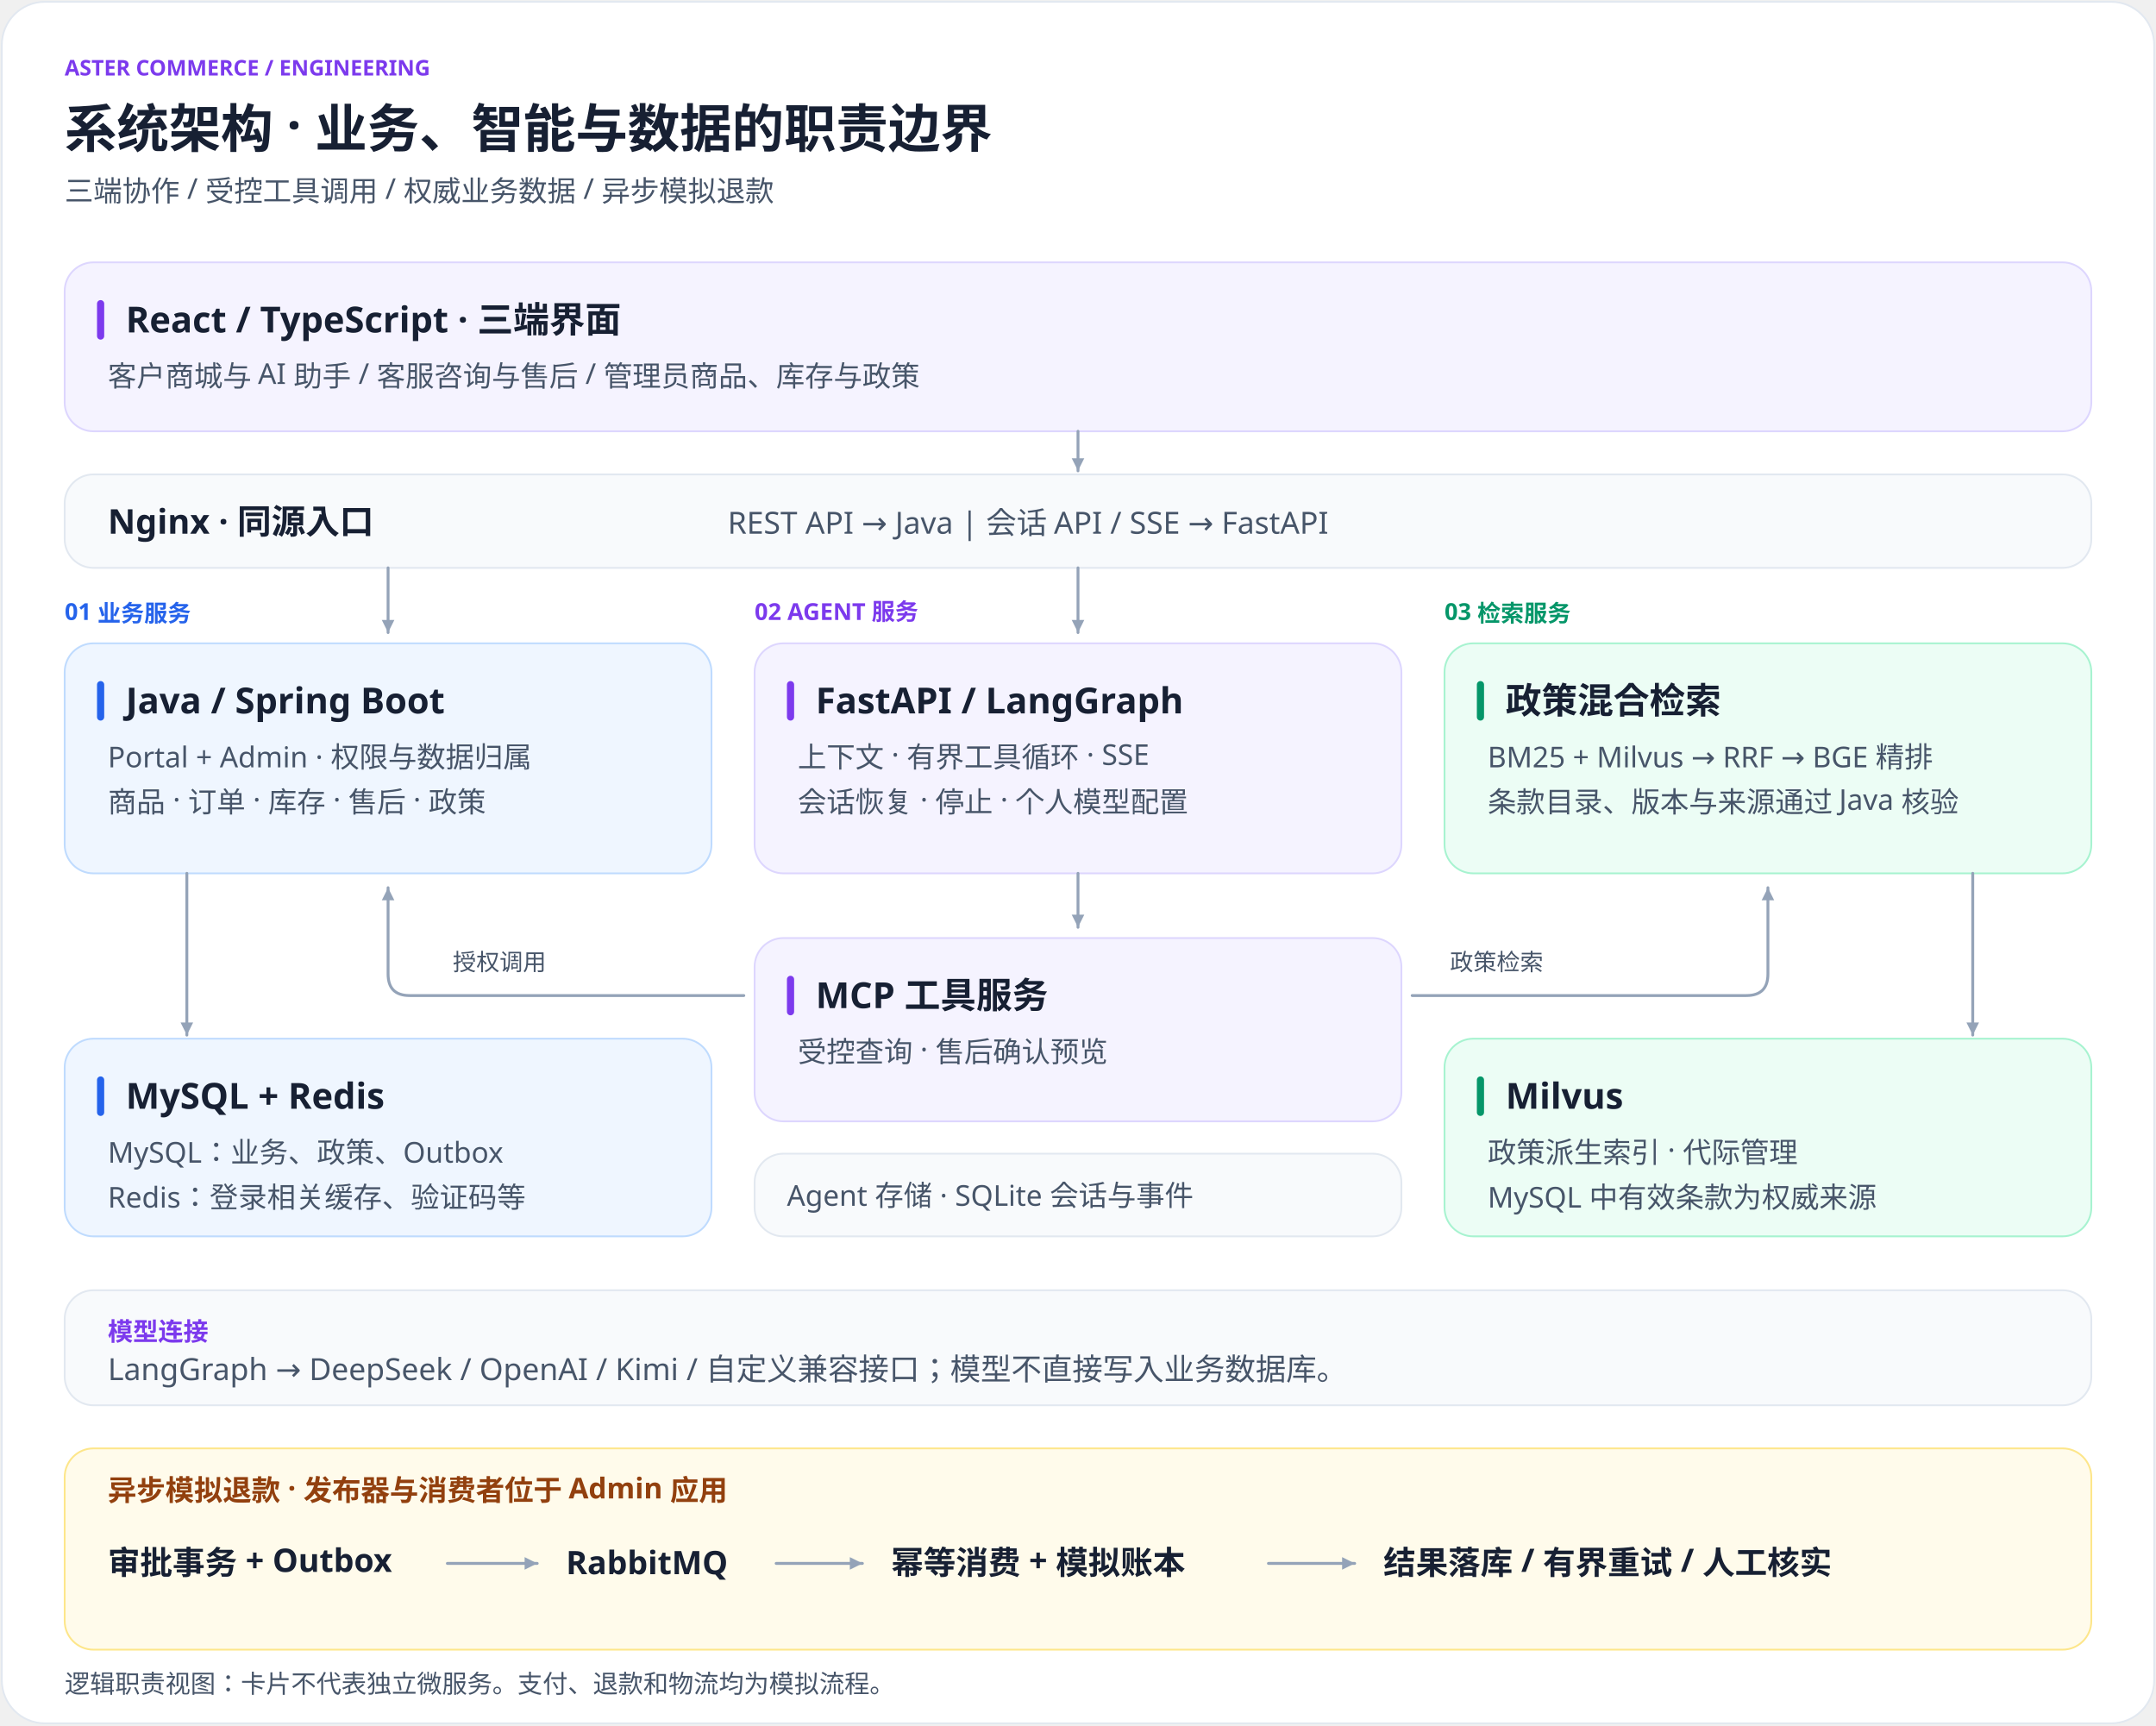
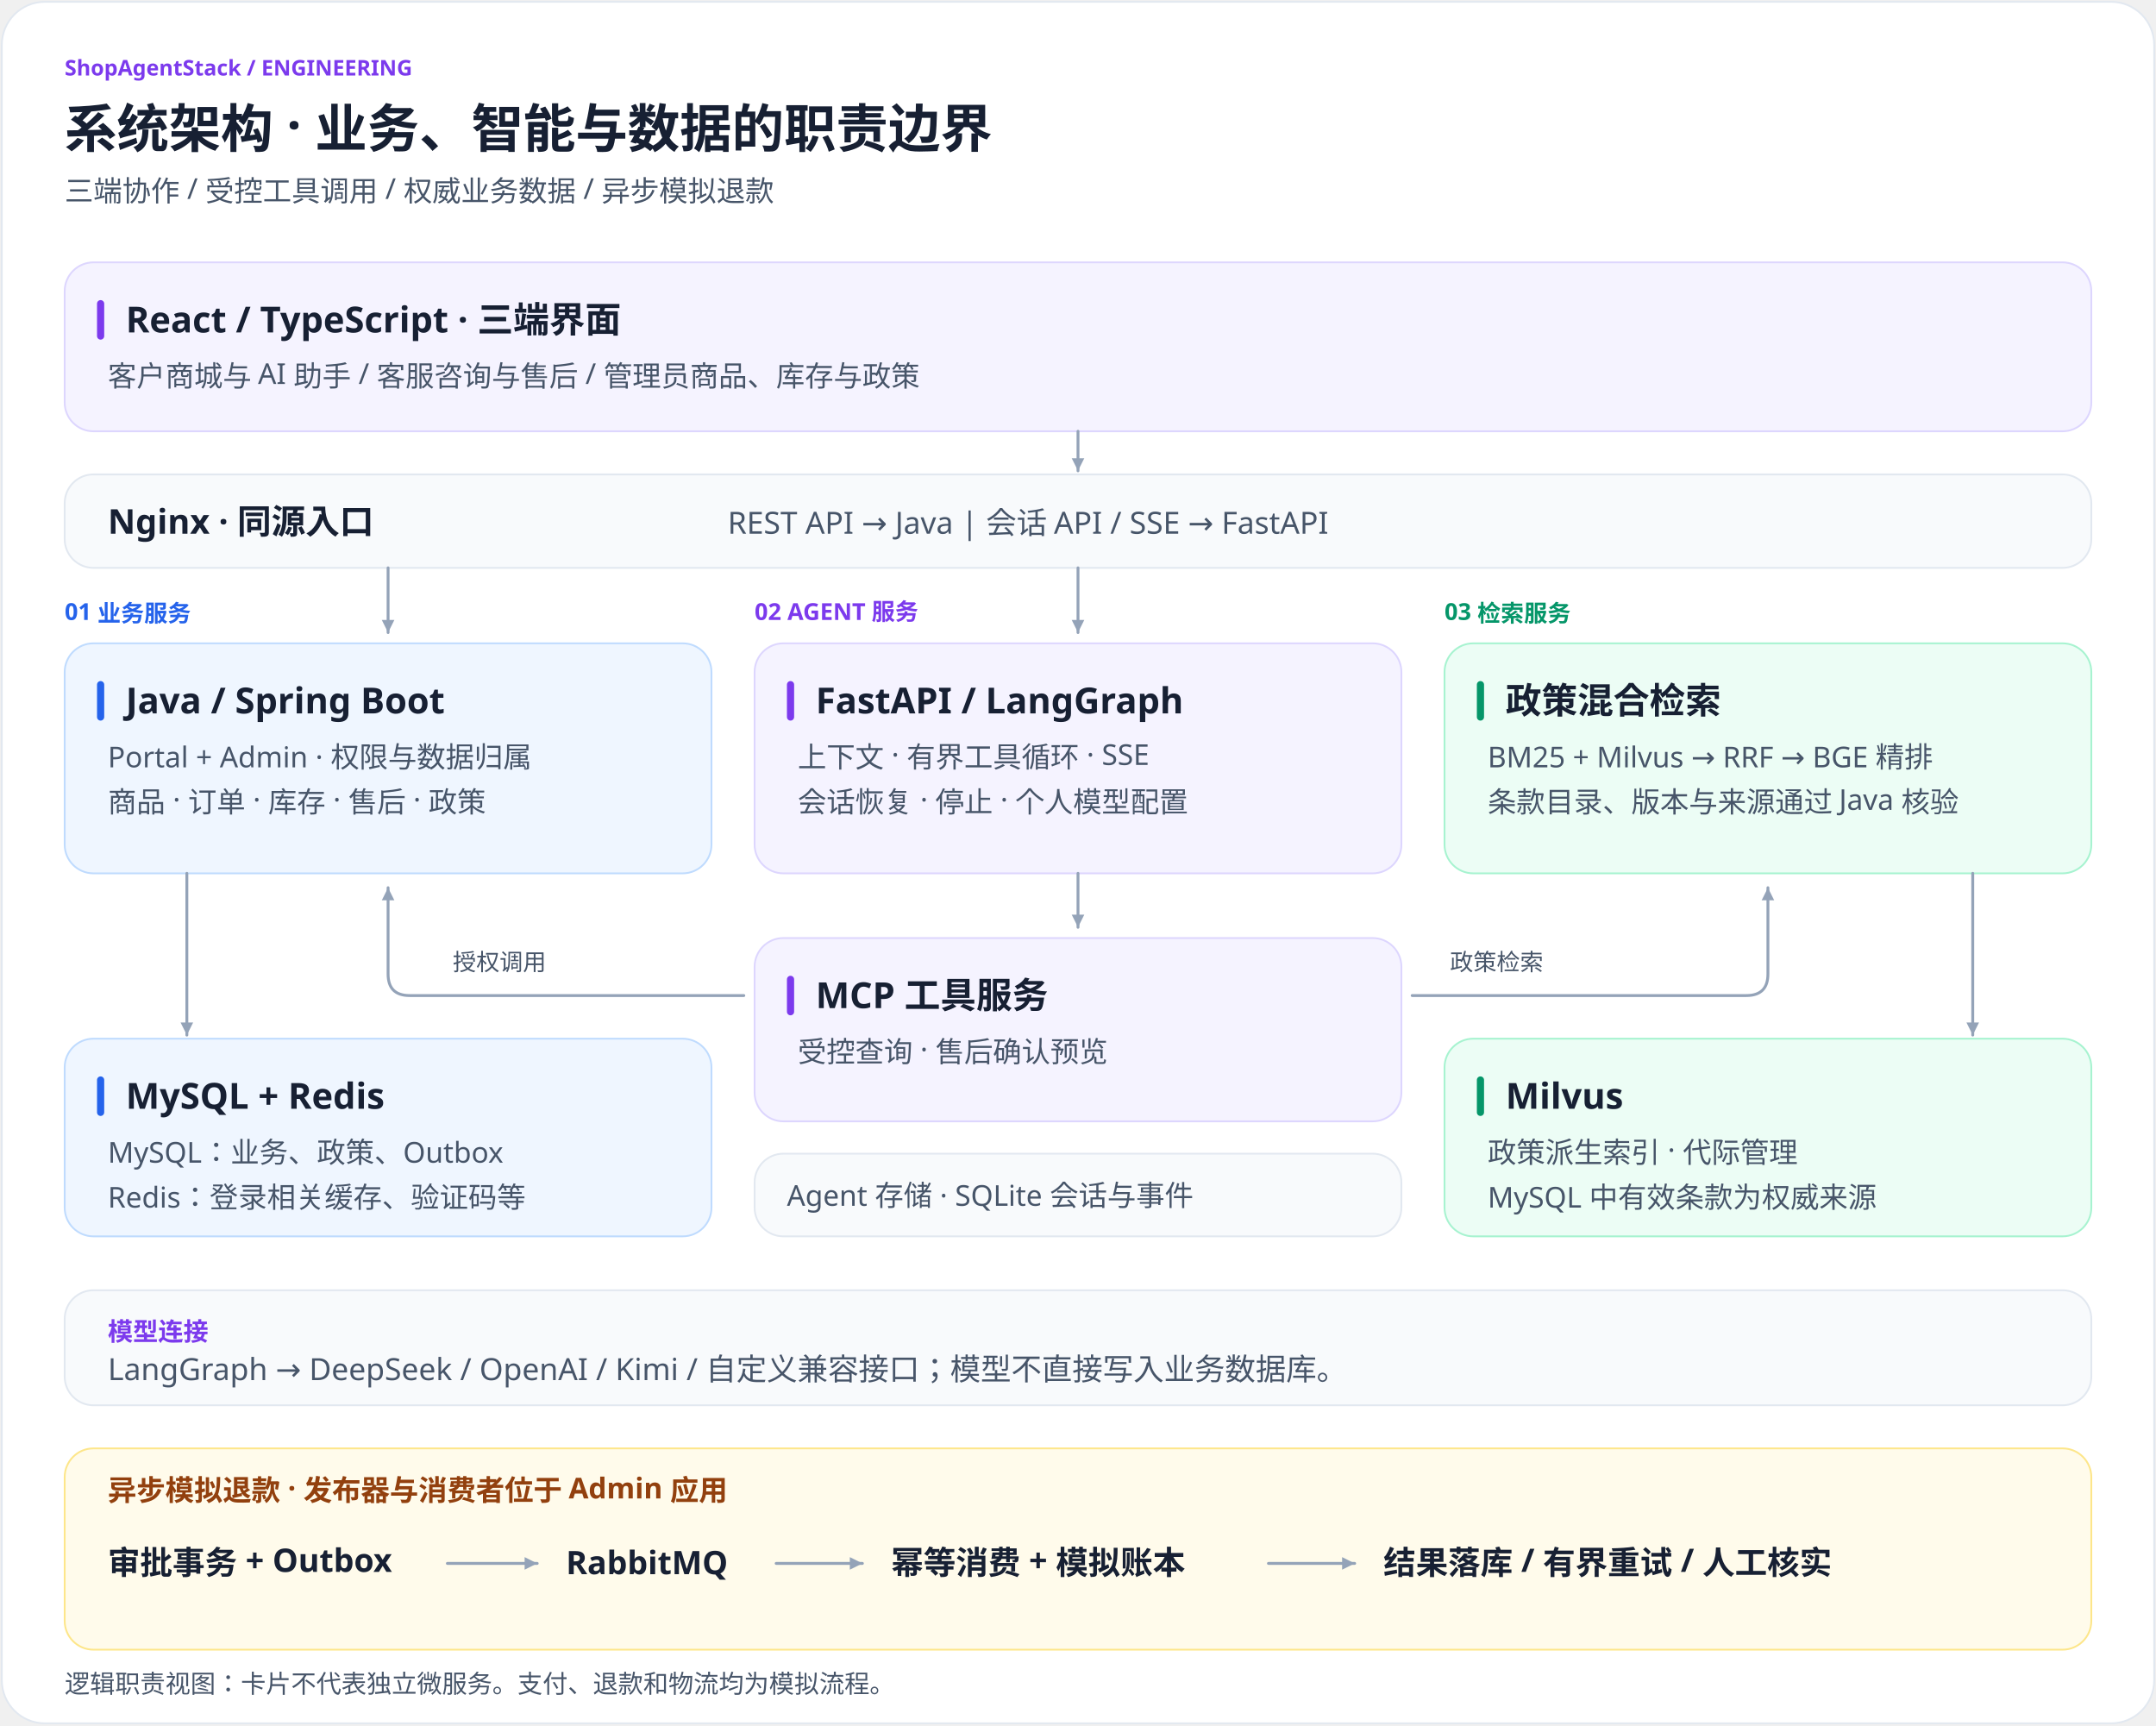
<svg xmlns="http://www.w3.org/2000/svg" width="1200" height="960" viewBox="0 0 1200 960" role="img" aria-labelledby="title desc">
  <defs>
    <marker id="arrow" markerUnits="userSpaceOnUse" markerWidth="9" markerHeight="9" refX="8" refY="4.5" orient="auto">
      <path d="M1 1 L8 4.5 L1 8 Z" fill="#94a3b8" />
    </marker>
  </defs>
  <g font-family="Segoe UI, Microsoft YaHei, PingFang SC, sans-serif">
    <rect x="1" y="1" width="1198" height="958" rx="24" fill="#ffffff" stroke="#e2e8f0" />
-     <text x="36" y="42" font-size="12" fill="#7c3aed" font-weight="700">ASTER COMMERCE  /  ENGINEERING</text>
+     <text x="36" y="42" font-size="12" fill="#7c3aed" font-weight="700">ShopAgentStack  /  ENGINEERING</text>
    <text x="36" y="82" font-size="29" fill="#172033" font-weight="700">系统架构 · 业务、智能与数据的职责边界</text>
    <text x="36" y="112" font-size="16" fill="#475569" font-weight="400">三端协作 / 受控工具调用 / 权威业务数据 / 异步模拟退款</text>
    <rect x="36" y="146" width="1128" height="94" rx="16" fill="#f5f3ff" stroke="#ddd6fe" />
    <rect x="54" y="167" width="4" height="22" rx="2" fill="#7c3aed" />
    <text x="70" y="185" font-size="20" fill="#172033" font-weight="650">React / TypeScript · 三端界面</text>
    <text x="60" y="215" font-size="16" fill="#475569" font-weight="400">客户商城与 AI 助手    /    客服咨询与售后    /    管理员商品、库存与政策</text>
    <path d="M600 240 V262" fill="none" stroke="#94a3b8" stroke-width="1.6" stroke-linecap="round" stroke-linejoin="round" marker-end="url(#arrow)" />
    <rect x="36" y="264" width="1128" height="52" rx="16" fill="#f8fafc" stroke="#e2e8f0" />
    <text x="60" y="297" font-size="19" fill="#172033" font-weight="650">Nginx · 同源入口</text>
    <text x="405" y="297" font-size="17" fill="#475569" font-weight="400">REST API → Java     |     会话 API / SSE → FastAPI</text>
    <path d="M216 316 V352" fill="none" stroke="#94a3b8" stroke-width="1.6" stroke-linecap="round" stroke-linejoin="round" marker-end="url(#arrow)" />
    <path d="M600 316 V352" fill="none" stroke="#94a3b8" stroke-width="1.6" stroke-linecap="round" stroke-linejoin="round" marker-end="url(#arrow)" />
    <text x="36" y="345" font-size="13" fill="#2563eb" font-weight="700">01  业务服务</text>
    <text x="420" y="345" font-size="13" fill="#7c3aed" font-weight="700">02  AGENT 服务</text>
    <text x="804" y="345" font-size="13" fill="#059669" font-weight="700">03  检索服务</text>
    <rect x="36" y="358" width="360" height="128" rx="16" fill="#eff6ff" stroke="#bfdbfe" />
    <rect x="54" y="379" width="4" height="22" rx="2" fill="#2563eb" />
    <text x="70" y="397" font-size="20" fill="#172033" font-weight="650">Java / Spring Boot</text>
    <text x="60" y="427" font-size="16" fill="#475569" font-weight="400">Portal + Admin · 权限与数据归属</text>
    <text x="60" y="452" font-size="16" fill="#475569" font-weight="400">商品 · 订单 · 库存 · 售后 · 政策</text>
    <rect x="420" y="358" width="360" height="128" rx="16" fill="#f5f3ff" stroke="#ddd6fe" />
    <rect x="438" y="379" width="4" height="22" rx="2" fill="#7c3aed" />
    <text x="454" y="397" font-size="20" fill="#172033" font-weight="650">FastAPI / LangGraph</text>
    <text x="444" y="427" font-size="16" fill="#475569" font-weight="400">上下文 · 有界工具循环 · SSE</text>
    <text x="444" y="452" font-size="16" fill="#475569" font-weight="400">会话恢复 · 停止 · 个人模型配置</text>
    <rect x="804" y="358" width="360" height="128" rx="16" fill="#ecfdf5" stroke="#a7f3d0" />
    <rect x="822" y="379" width="4" height="22" rx="2" fill="#059669" />
    <text x="838" y="397" font-size="20" fill="#172033" font-weight="650">政策混合检索</text>
    <text x="828" y="427" font-size="16" fill="#475569" font-weight="400">BM25 + Milvus → RRF → BGE 精排</text>
    <text x="828" y="452" font-size="16" fill="#475569" font-weight="400">条款目录、版本与来源通过 Java 核验</text>
    <path d="M600 486 V516" fill="none" stroke="#94a3b8" stroke-width="1.6" stroke-linecap="round" stroke-linejoin="round" marker-end="url(#arrow)" />
    <rect x="420" y="522" width="360" height="102" rx="16" fill="#f5f3ff" stroke="#ddd6fe" />
    <rect x="438" y="543" width="4" height="22" rx="2" fill="#7c3aed" />
    <text x="454" y="561" font-size="20" fill="#172033" font-weight="650">MCP 工具服务</text>
    <text x="444" y="591" font-size="16" fill="#475569" font-weight="400">受控查询 · 售后确认预览</text>
    <path d="M414 554 H228 Q216 554 216 542 V494" fill="none" stroke="#94a3b8" stroke-width="1.6" stroke-linecap="round" stroke-linejoin="round" marker-end="url(#arrow)" />
    <text x="252" y="540" font-size="13" fill="#475569" font-weight="400">授权调用</text>
    <path d="M786 554 H972 Q984 554 984 542 V494" fill="none" stroke="#94a3b8" stroke-width="1.6" stroke-linecap="round" stroke-linejoin="round" marker-end="url(#arrow)" />
    <text x="807" y="540" font-size="13" fill="#475569" font-weight="400">政策检索</text>
    <rect x="36" y="578" width="360" height="110" rx="16" fill="#eff6ff" stroke="#bfdbfe" />
    <rect x="54" y="599" width="4" height="22" rx="2" fill="#2563eb" />
    <text x="70" y="617" font-size="20" fill="#172033" font-weight="650">MySQL + Redis</text>
    <text x="60" y="647" font-size="16" fill="#475569" font-weight="400">MySQL：业务、政策、Outbox</text>
    <text x="60" y="672" font-size="16" fill="#475569" font-weight="400">Redis：登录相关缓存、验证码等</text>
    <path d="M104 486 V576" fill="none" stroke="#94a3b8" stroke-width="1.6" stroke-linecap="round" stroke-linejoin="round" marker-end="url(#arrow)" />
    <rect x="804" y="578" width="360" height="110" rx="16" fill="#ecfdf5" stroke="#a7f3d0" />
    <rect x="822" y="599" width="4" height="22" rx="2" fill="#059669" />
    <text x="838" y="617" font-size="20" fill="#172033" font-weight="650">Milvus</text>
    <text x="828" y="647" font-size="16" fill="#475569" font-weight="400">政策派生索引 · 代际管理</text>
    <text x="828" y="672" font-size="16" fill="#475569" font-weight="400">MySQL 中有效条款为权威来源</text>
    <path d="M1098 486 V576" fill="none" stroke="#94a3b8" stroke-width="1.6" stroke-linecap="round" stroke-linejoin="round" marker-end="url(#arrow)" />
    <rect x="420" y="642" width="360" height="46" rx="16" fill="#f8fafc" stroke="#e2e8f0" />
    <text x="438" y="671" font-size="16" fill="#475569" font-weight="400">Agent 存储 · SQLite 会话与事件</text>
    <rect x="36" y="718" width="1128" height="64" rx="16" fill="#f8fafc" stroke="#e2e8f0" />
    <text x="60" y="746" font-size="14" fill="#7c3aed" font-weight="650">模型连接</text>
    <text x="60" y="768" font-size="17" fill="#475569" font-weight="400">LangGraph → DeepSeek / OpenAI / Kimi / 自定义兼容接口；模型不直接写入业务数据库。</text>
    <rect x="36" y="806" width="1128" height="112" rx="16" fill="#fffbeb" stroke="#fde68a" />
    <text x="60" y="835" font-size="16" fill="#92400e" font-weight="650">异步模拟退款 · 发布器与消费者位于 Admin 应用</text>
    <text x="60" y="876" font-size="18" fill="#172033" font-weight="600">审批事务 + Outbox</text>
    <path d="M249 870 H299" fill="none" stroke="#94a3b8" stroke-width="1.6" stroke-linecap="round" stroke-linejoin="round" marker-end="url(#arrow)" />
    <text x="315" y="876" font-size="18" fill="#172033" font-weight="600">RabbitMQ</text>
    <path d="M432 870 H480" fill="none" stroke="#94a3b8" stroke-width="1.6" stroke-linecap="round" stroke-linejoin="round" marker-end="url(#arrow)" />
    <text x="496" y="876" font-size="18" fill="#172033" font-weight="600">幂等消费 + 模拟账本</text>
    <path d="M706 870 H754" fill="none" stroke="#94a3b8" stroke-width="1.6" stroke-linecap="round" stroke-linejoin="round" marker-end="url(#arrow)" />
    <text x="770" y="876" font-size="18" fill="#172033" font-weight="600">结果落库 / 有界重试 / 人工核实</text>
    <text x="36" y="942" font-size="14" fill="#475569" font-weight="400">逻辑职责视图：卡片不代表独立微服务。支付、退款和物流均为模拟流程。</text>
  </g>
</svg>
